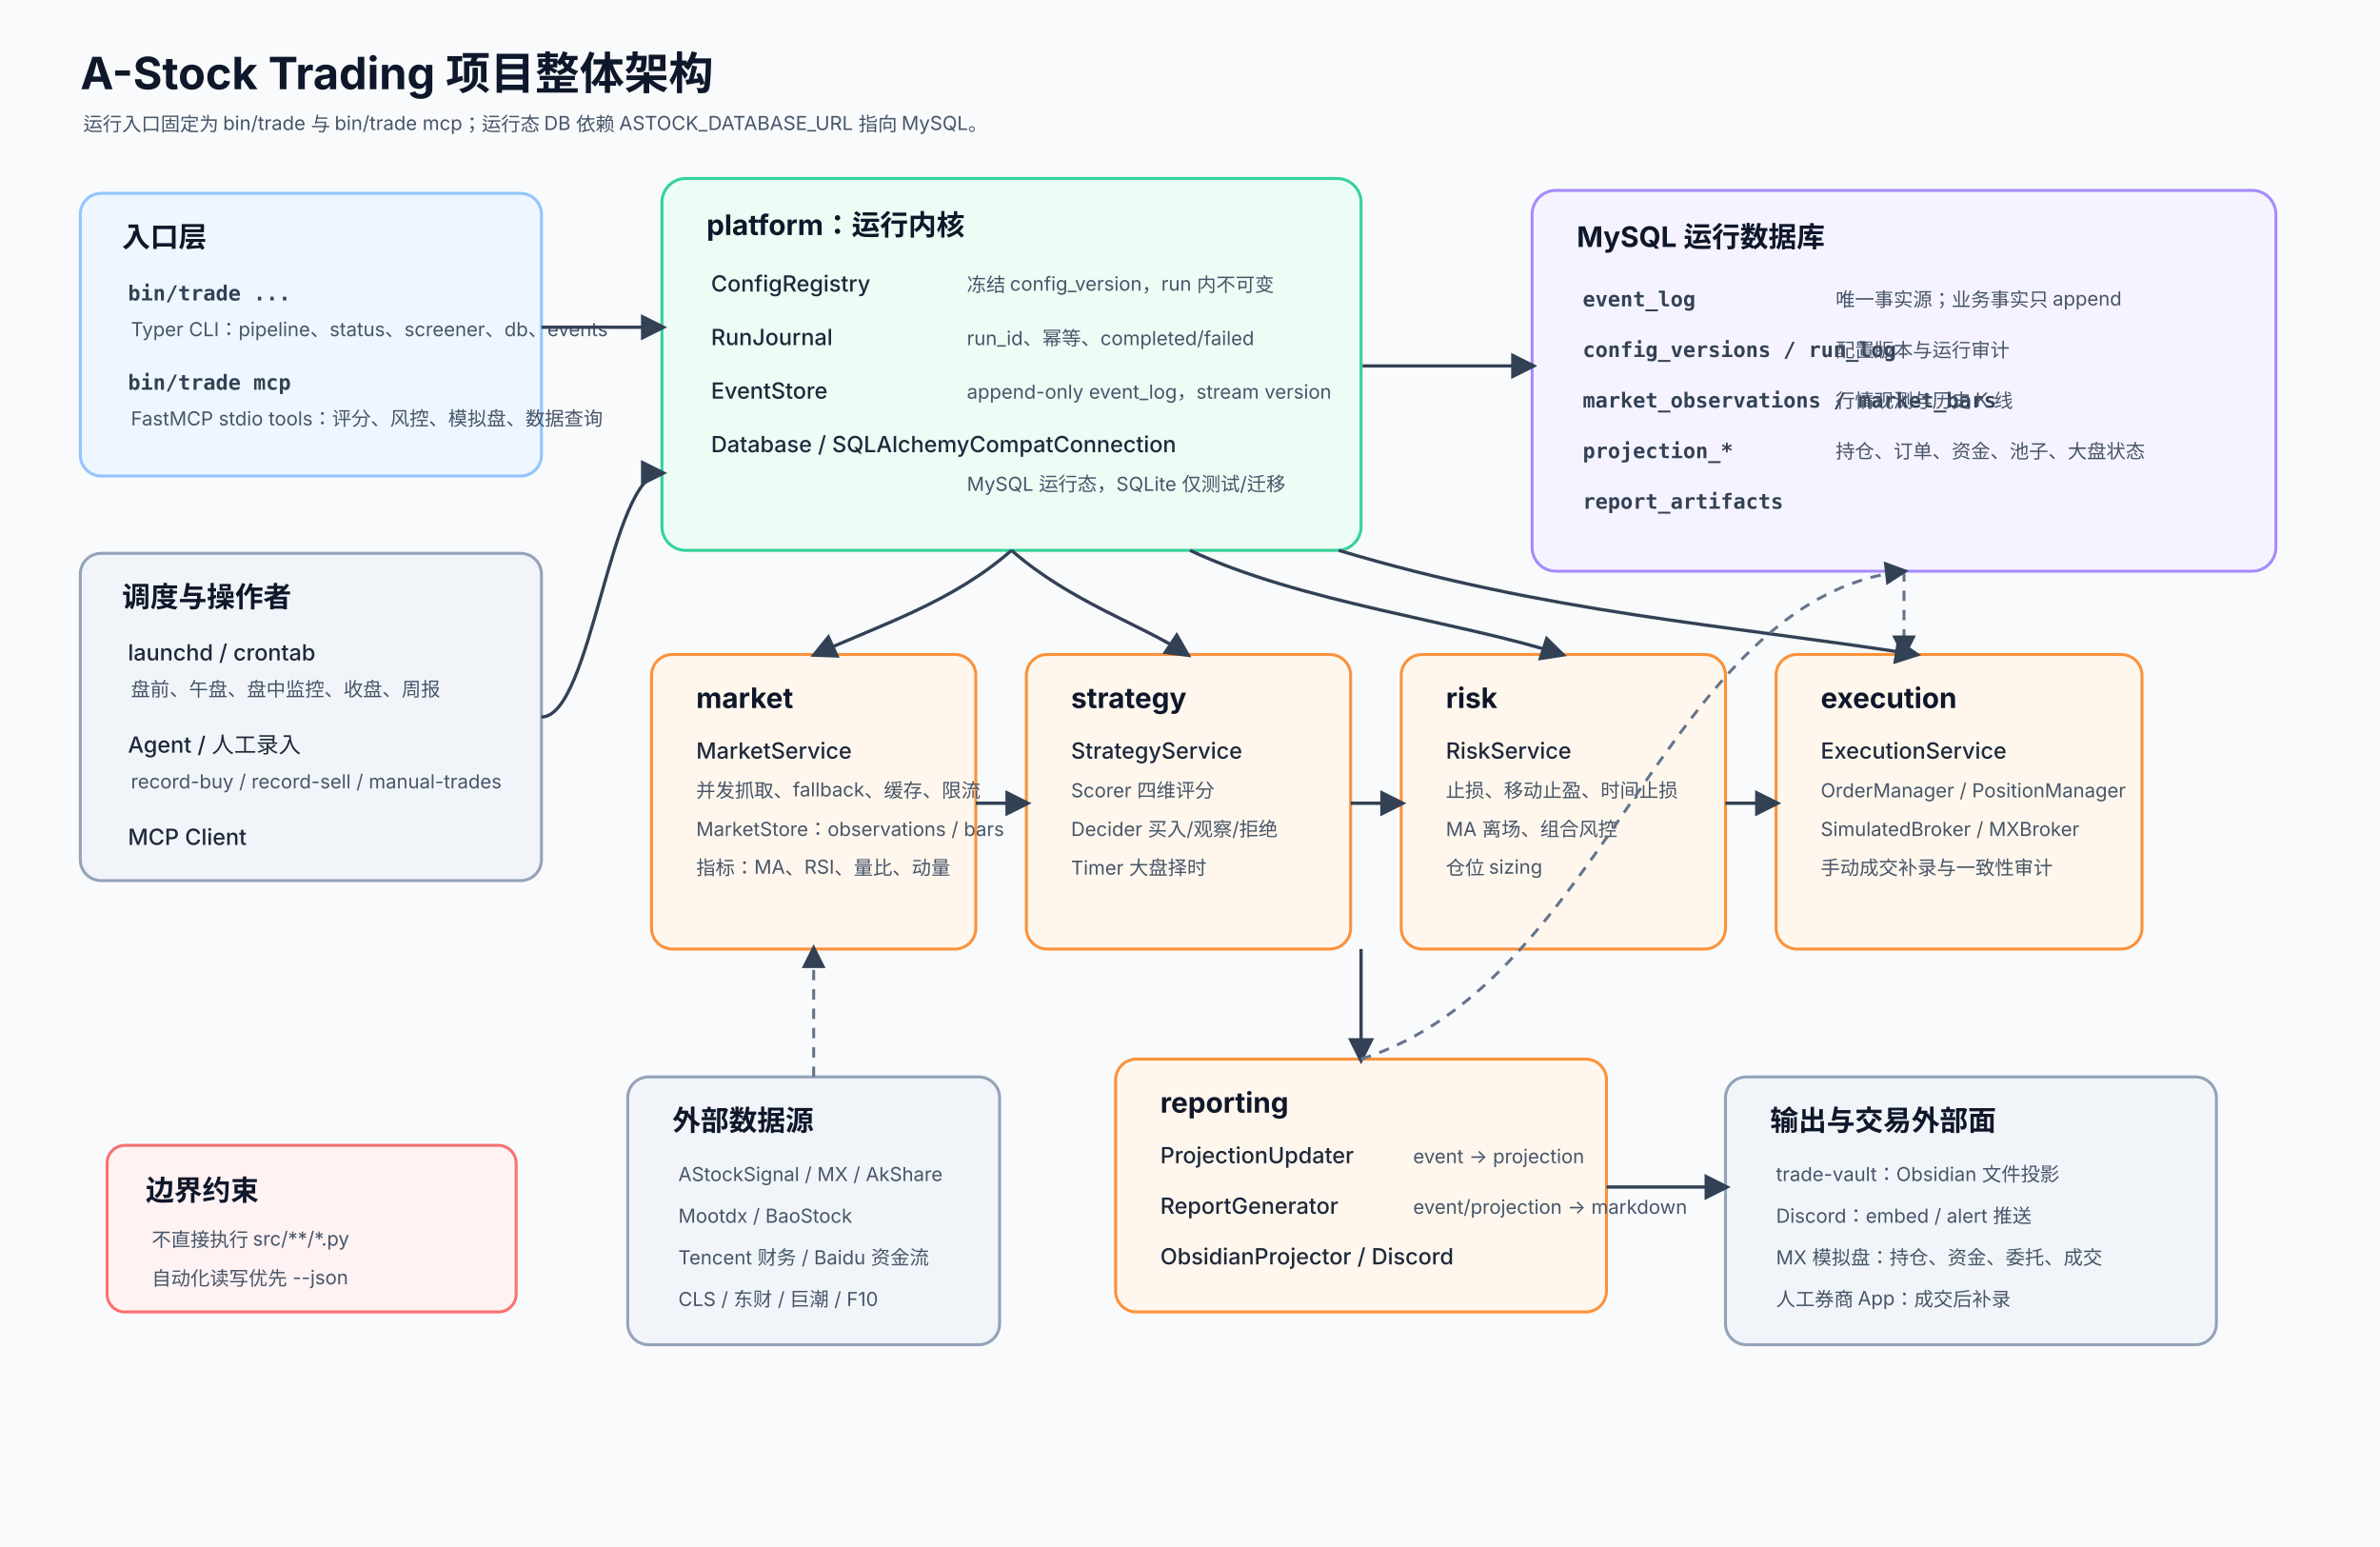
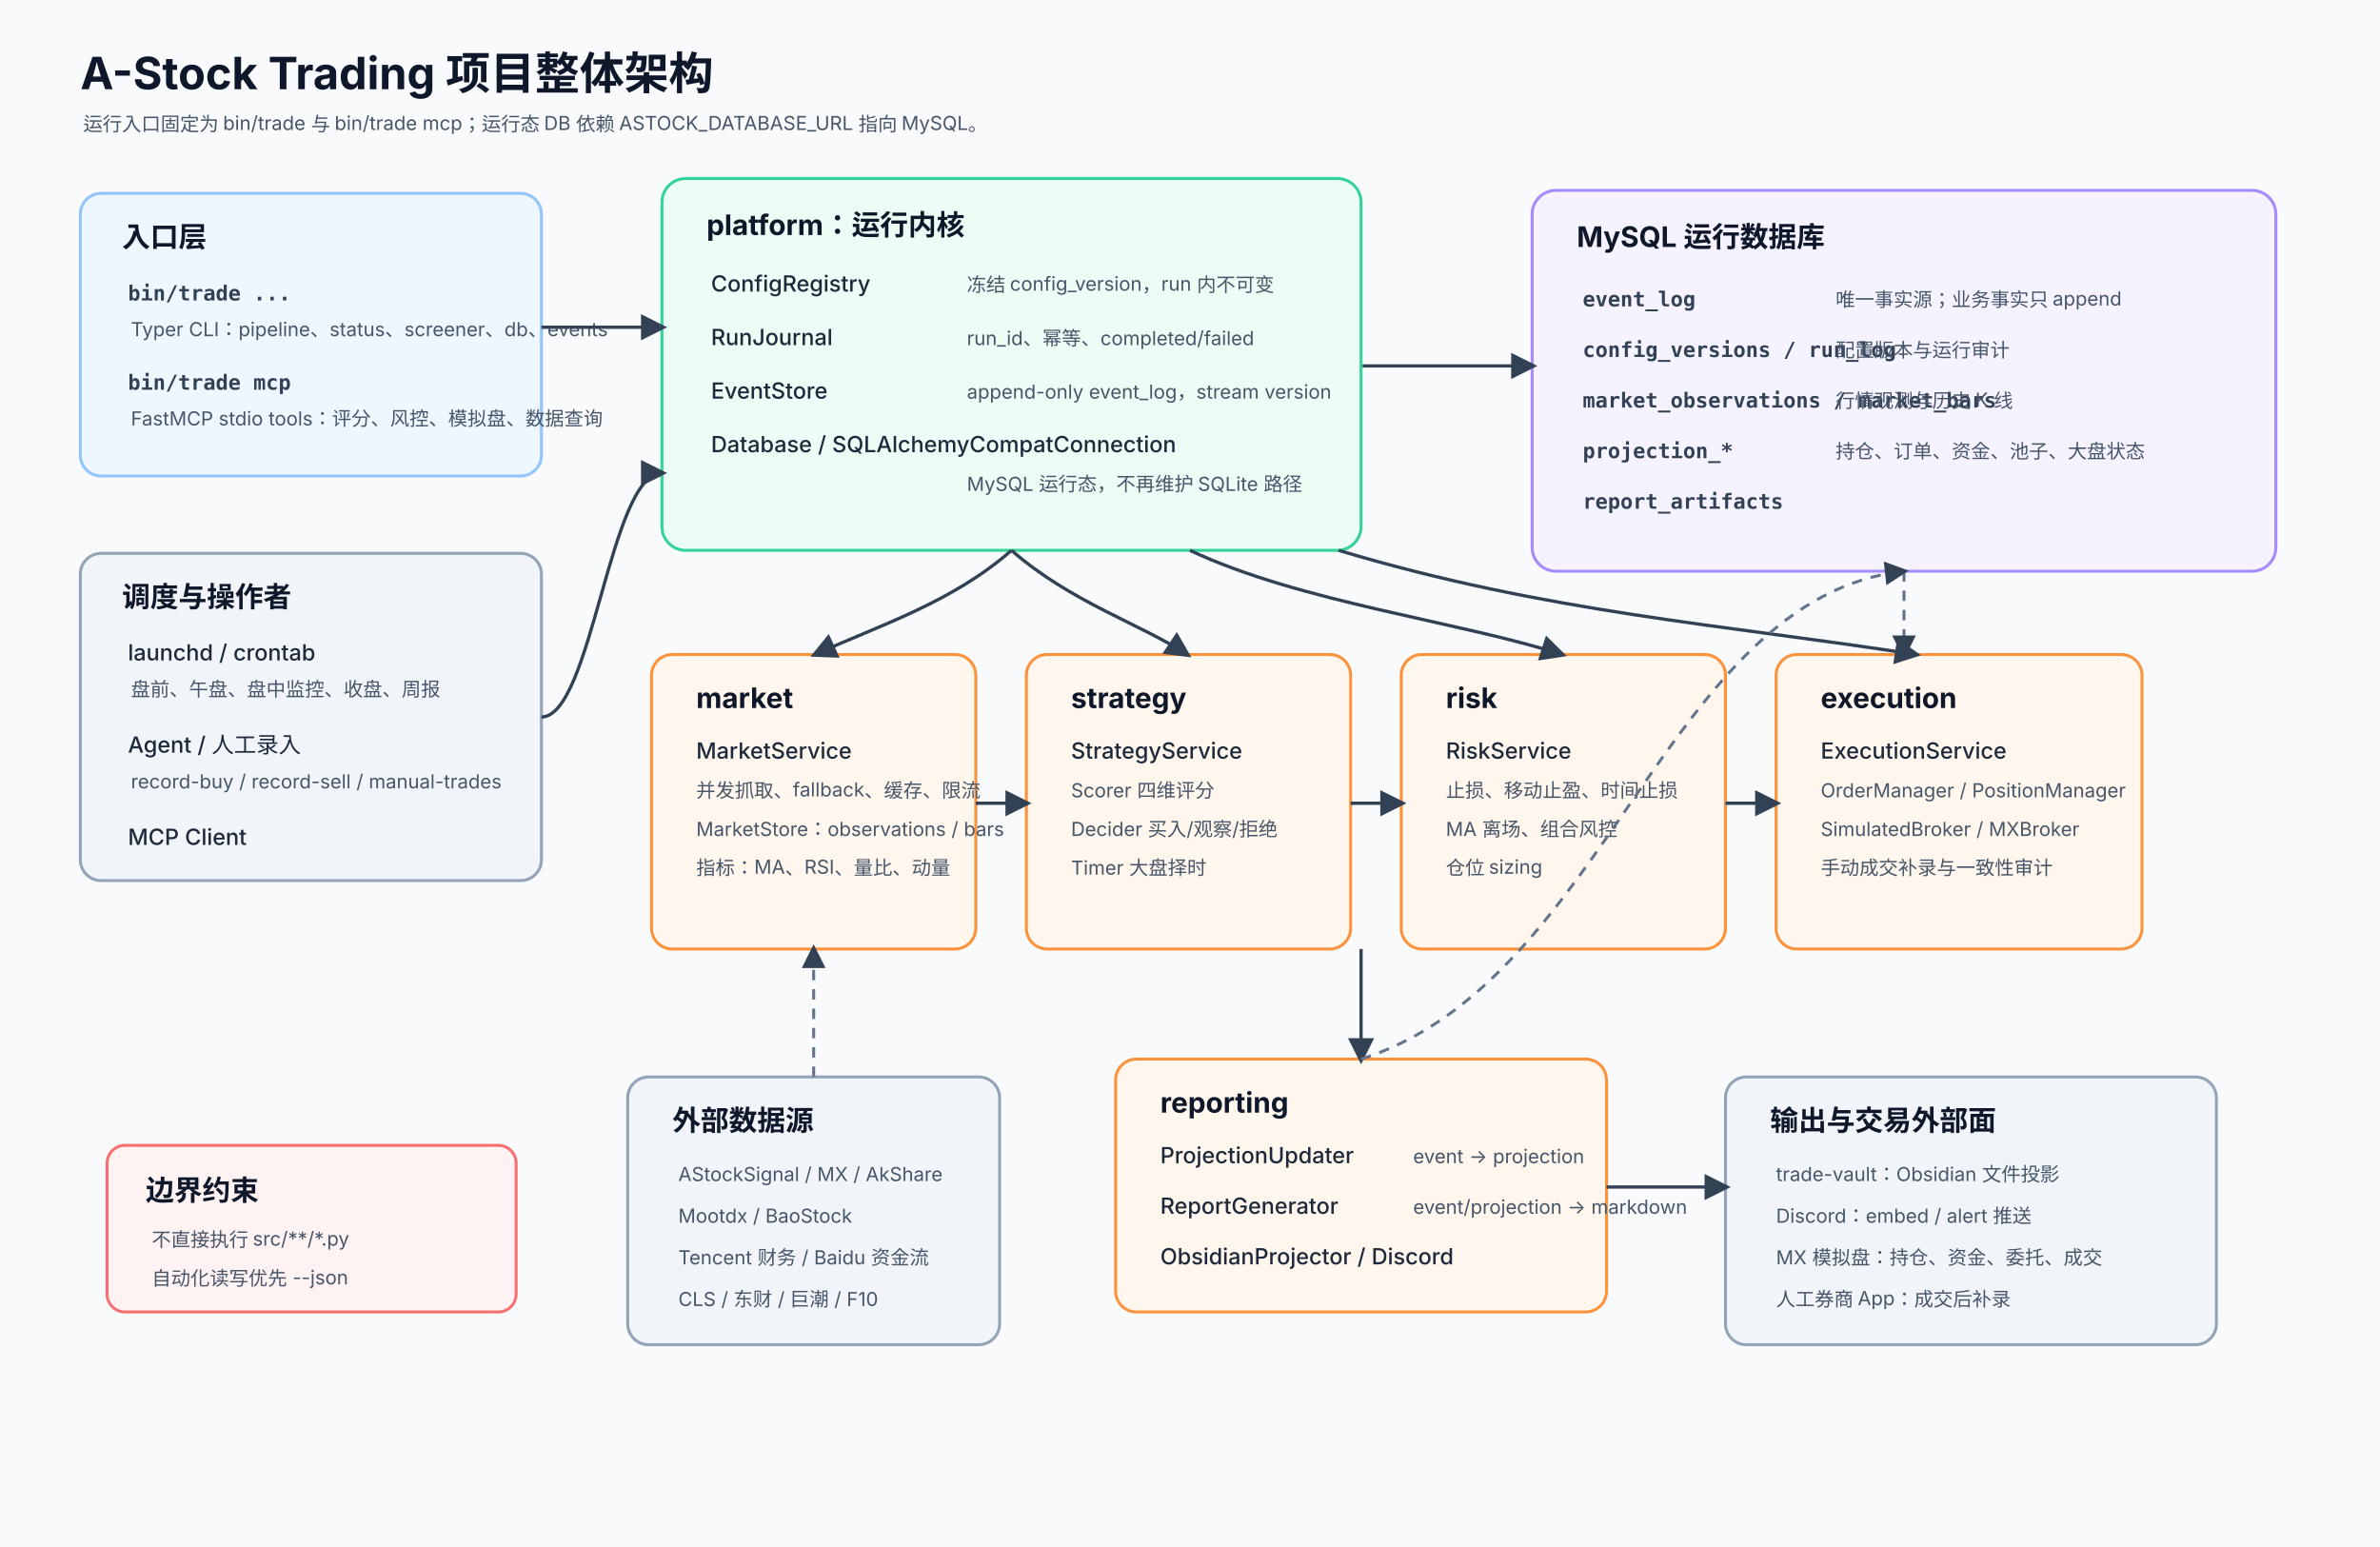
<svg xmlns="http://www.w3.org/2000/svg" width="1600" height="1040" viewBox="0 0 1600 1040" role="img" aria-labelledby="title desc">
  <defs>
    <marker id="arrow" viewBox="0 0 10 10" refX="8" refY="5" markerWidth="8" markerHeight="8" orient="auto-start-reverse">
      <path d="M 0 0 L 10 5 L 0 10 z" fill="#334155" />
    </marker>
    <style>
      .bg { fill: #f8fafc; }
      .band { fill: #eef6ff; stroke: #93c5fd; stroke-width: 2; }
      .kernel { fill: #ecfdf5; stroke: #34d399; stroke-width: 2; }
      .service { fill: #fff7ed; stroke: #fb923c; stroke-width: 2; }
      .store { fill: #f5f3ff; stroke: #a78bfa; stroke-width: 2; }
      .external { fill: #f1f5f9; stroke: #94a3b8; stroke-width: 2; }
      .warn { fill: #fef2f2; stroke: #f87171; stroke-width: 2; }
      .title { font: 700 30px -apple-system, BlinkMacSystemFont, "PingFang SC", "Microsoft YaHei", sans-serif; fill: #0f172a; }
      .h { font: 700 19px -apple-system, BlinkMacSystemFont, "PingFang SC", "Microsoft YaHei", sans-serif; fill: #0f172a; }
      .t { font: 500 15px -apple-system, BlinkMacSystemFont, "PingFang SC", "Microsoft YaHei", sans-serif; fill: #1e293b; }
      .s { font: 400 13px -apple-system, BlinkMacSystemFont, "PingFang SC", "Microsoft YaHei", sans-serif; fill: #475569; }
      .mono { font: 600 14px ui-monospace, SFMono-Regular, Menlo, monospace; fill: #334155; }
      .line { fill: none; stroke: #334155; stroke-width: 2.2; marker-end: url(#arrow); }
      .dash { fill: none; stroke: #64748b; stroke-width: 2; stroke-dasharray: 7 6; marker-end: url(#arrow); }
    </style>
  </defs>
  <rect class="bg" x="0" y="0" width="1600" height="1040" />
  <text class="title" x="54" y="60">A-Stock Trading 项目整体架构</text>
  <text class="s" x="56" y="88">运行入口固定为 bin/trade 与 bin/trade mcp；运行态 DB 依赖 ASTOCK_DATABASE_URL 指向 MySQL。</text>
  <rect class="band" x="54" y="130" rx="14" width="310" height="190" />
  <text class="h" x="82" y="166">入口层</text>
  <text class="mono" x="86" y="202">bin/trade ...</text>
  <text class="s" x="88" y="226">Typer CLI：pipeline、status、screener、db、events</text>
  <text class="mono" x="86" y="262">bin/trade mcp</text>
  <text class="s" x="88" y="286">FastMCP stdio tools：评分、风控、模拟盘、数据查询</text>
  <rect class="external" x="54" y="372" rx="14" width="310" height="220" />
  <text class="h" x="82" y="408">调度与操作者</text>
  <text class="t" x="86" y="444">launchd / crontab</text>
  <text class="s" x="88" y="468">盘前、午盘、盘中监控、收盘、周报</text>
  <text class="t" x="86" y="506">Agent / 人工录入</text>
  <text class="s" x="88" y="530">record-buy / record-sell / manual-trades</text>
  <text class="t" x="86" y="568">MCP Client</text>
  <rect class="kernel" x="445" y="120" rx="16" width="470" height="250" />
  <text class="h" x="475" y="158">platform：运行内核</text>
  <text class="t" x="478" y="196">ConfigRegistry</text>
  <text class="s" x="650" y="196">冻结 config_version，run 内不可变</text>
  <text class="t" x="478" y="232">RunJournal</text>
  <text class="s" x="650" y="232">run_id、幂等、completed/failed</text>
  <text class="t" x="478" y="268">EventStore</text>
  <text class="s" x="650" y="268">append-only event_log，stream version</text>
  <text class="t" x="478" y="304">Database / SQLAlchemyCompatConnection</text>
-   <text class="s" x="650" y="330">MySQL 运行态，SQLite 仅测试/迁移</text>
+   <text class="s" x="650" y="330">MySQL 运行态，不再维护 SQLite 路径</text>
  <rect class="service" x="438" y="440" rx="14" width="218" height="198" />
  <text class="h" x="468" y="476">market</text>
  <text class="t" x="468" y="510">MarketService</text>
  <text class="s" x="468" y="536">并发抓取、fallback、缓存、限流</text>
  <text class="s" x="468" y="562">MarketStore：observations / bars</text>
  <text class="s" x="468" y="588">指标：MA、RSI、量比、动量</text>
  <rect class="service" x="690" y="440" rx="14" width="218" height="198" />
  <text class="h" x="720" y="476">strategy</text>
  <text class="t" x="720" y="510">StrategyService</text>
  <text class="s" x="720" y="536">Scorer 四维评分</text>
  <text class="s" x="720" y="562">Decider 买入/观察/拒绝</text>
  <text class="s" x="720" y="588">Timer 大盘择时</text>
  <rect class="service" x="942" y="440" rx="14" width="218" height="198" />
  <text class="h" x="972" y="476">risk</text>
  <text class="t" x="972" y="510">RiskService</text>
  <text class="s" x="972" y="536">止损、移动止盈、时间止损</text>
  <text class="s" x="972" y="562">MA 离场、组合风控</text>
  <text class="s" x="972" y="588">仓位 sizing</text>
  <rect class="service" x="1194" y="440" rx="14" width="246" height="198" />
  <text class="h" x="1224" y="476">execution</text>
  <text class="t" x="1224" y="510">ExecutionService</text>
  <text class="s" x="1224" y="536">OrderManager / PositionManager</text>
  <text class="s" x="1224" y="562">SimulatedBroker / MXBroker</text>
  <text class="s" x="1224" y="588">手动成交补录与一致性审计</text>
  <rect class="service" x="750" y="712" rx="14" width="330" height="170" />
  <text class="h" x="780" y="748">reporting</text>
  <text class="t" x="780" y="782">ProjectionUpdater</text>
  <text class="s" x="950" y="782">event → projection</text>
  <text class="t" x="780" y="816">ReportGenerator</text>
  <text class="s" x="950" y="816">event/projection → markdown</text>
  <text class="t" x="780" y="850">ObsidianProjector / Discord</text>
  <rect class="store" x="1030" y="128" rx="16" width="500" height="256" />
  <text class="h" x="1060" y="166">MySQL 运行数据库</text>
  <text class="mono" x="1064" y="206">event_log</text>
  <text class="s" x="1234" y="206">唯一事实源；业务事实只 append</text>
  <text class="mono" x="1064" y="240">config_versions / run_log</text>
  <text class="s" x="1234" y="240">配置版本与运行审计</text>
  <text class="mono" x="1064" y="274">market_observations / market_bars</text>
  <text class="s" x="1234" y="274">行情观测与历史 K 线</text>
  <text class="mono" x="1064" y="308">projection_*</text>
  <text class="s" x="1234" y="308">持仓、订单、资金、池子、大盘状态</text>
  <text class="mono" x="1064" y="342">report_artifacts</text>
  <rect class="external" x="422" y="724" rx="14" width="250" height="180" />
  <text class="h" x="452" y="760">外部数据源</text>
  <text class="s" x="456" y="794">AStockSignal / MX / AkShare</text>
  <text class="s" x="456" y="822">Mootdx / BaoStock</text>
  <text class="s" x="456" y="850">Tencent 财务 / Baidu 资金流</text>
  <text class="s" x="456" y="878">CLS / 东财 / 巨潮 / F10</text>
  <rect class="external" x="1160" y="724" rx="14" width="330" height="180" />
  <text class="h" x="1190" y="760">输出与交易外部面</text>
  <text class="s" x="1194" y="794">trade-vault：Obsidian 文件投影</text>
  <text class="s" x="1194" y="822">Discord：embed / alert 推送</text>
  <text class="s" x="1194" y="850">MX 模拟盘：持仓、资金、委托、成交</text>
  <text class="s" x="1194" y="878">人工券商 App：成交后补录</text>
  <rect class="warn" x="72" y="770" rx="12" width="275" height="112" />
  <text class="h" x="98" y="807">边界约束</text>
  <text class="s" x="102" y="838">不直接执行 src/**/*.py</text>
  <text class="s" x="102" y="864">自动化读写优先 --json</text>
  <path class="line" d="M364 220 C396 220 410 220 445 220" />
  <path class="line" d="M364 482 C398 482 410 318 445 318" />
  <path class="line" d="M916 246 C960 246 980 246 1030 246" />
  <path class="line" d="M680 370 C640 405 592 420 548 440" />
  <path class="line" d="M680 370 C720 405 768 420 798 440" />
  <path class="line" d="M800 370 C874 405 982 418 1050 440" />
  <path class="line" d="M900 370 C1040 412 1160 420 1288 440" />
  <path class="line" d="M656 540 C670 540 674 540 690 540" />
  <path class="line" d="M908 540 C922 540 926 540 942 540" />
  <path class="line" d="M1160 540 C1174 540 1178 540 1194 540" />
  <path class="dash" d="M547 724 C547 675 547 666 547 638" />
  <path class="line" d="M915 638 C915 670 915 684 915 712" />
  <path class="line" d="M1080 798 C1112 798 1128 798 1160 798" />
  <path class="dash" d="M1280 384 C1280 410 1280 418 1280 440" />
  <path class="dash" d="M915 712 C1080 660 1120 402 1280 384" />
</svg>
